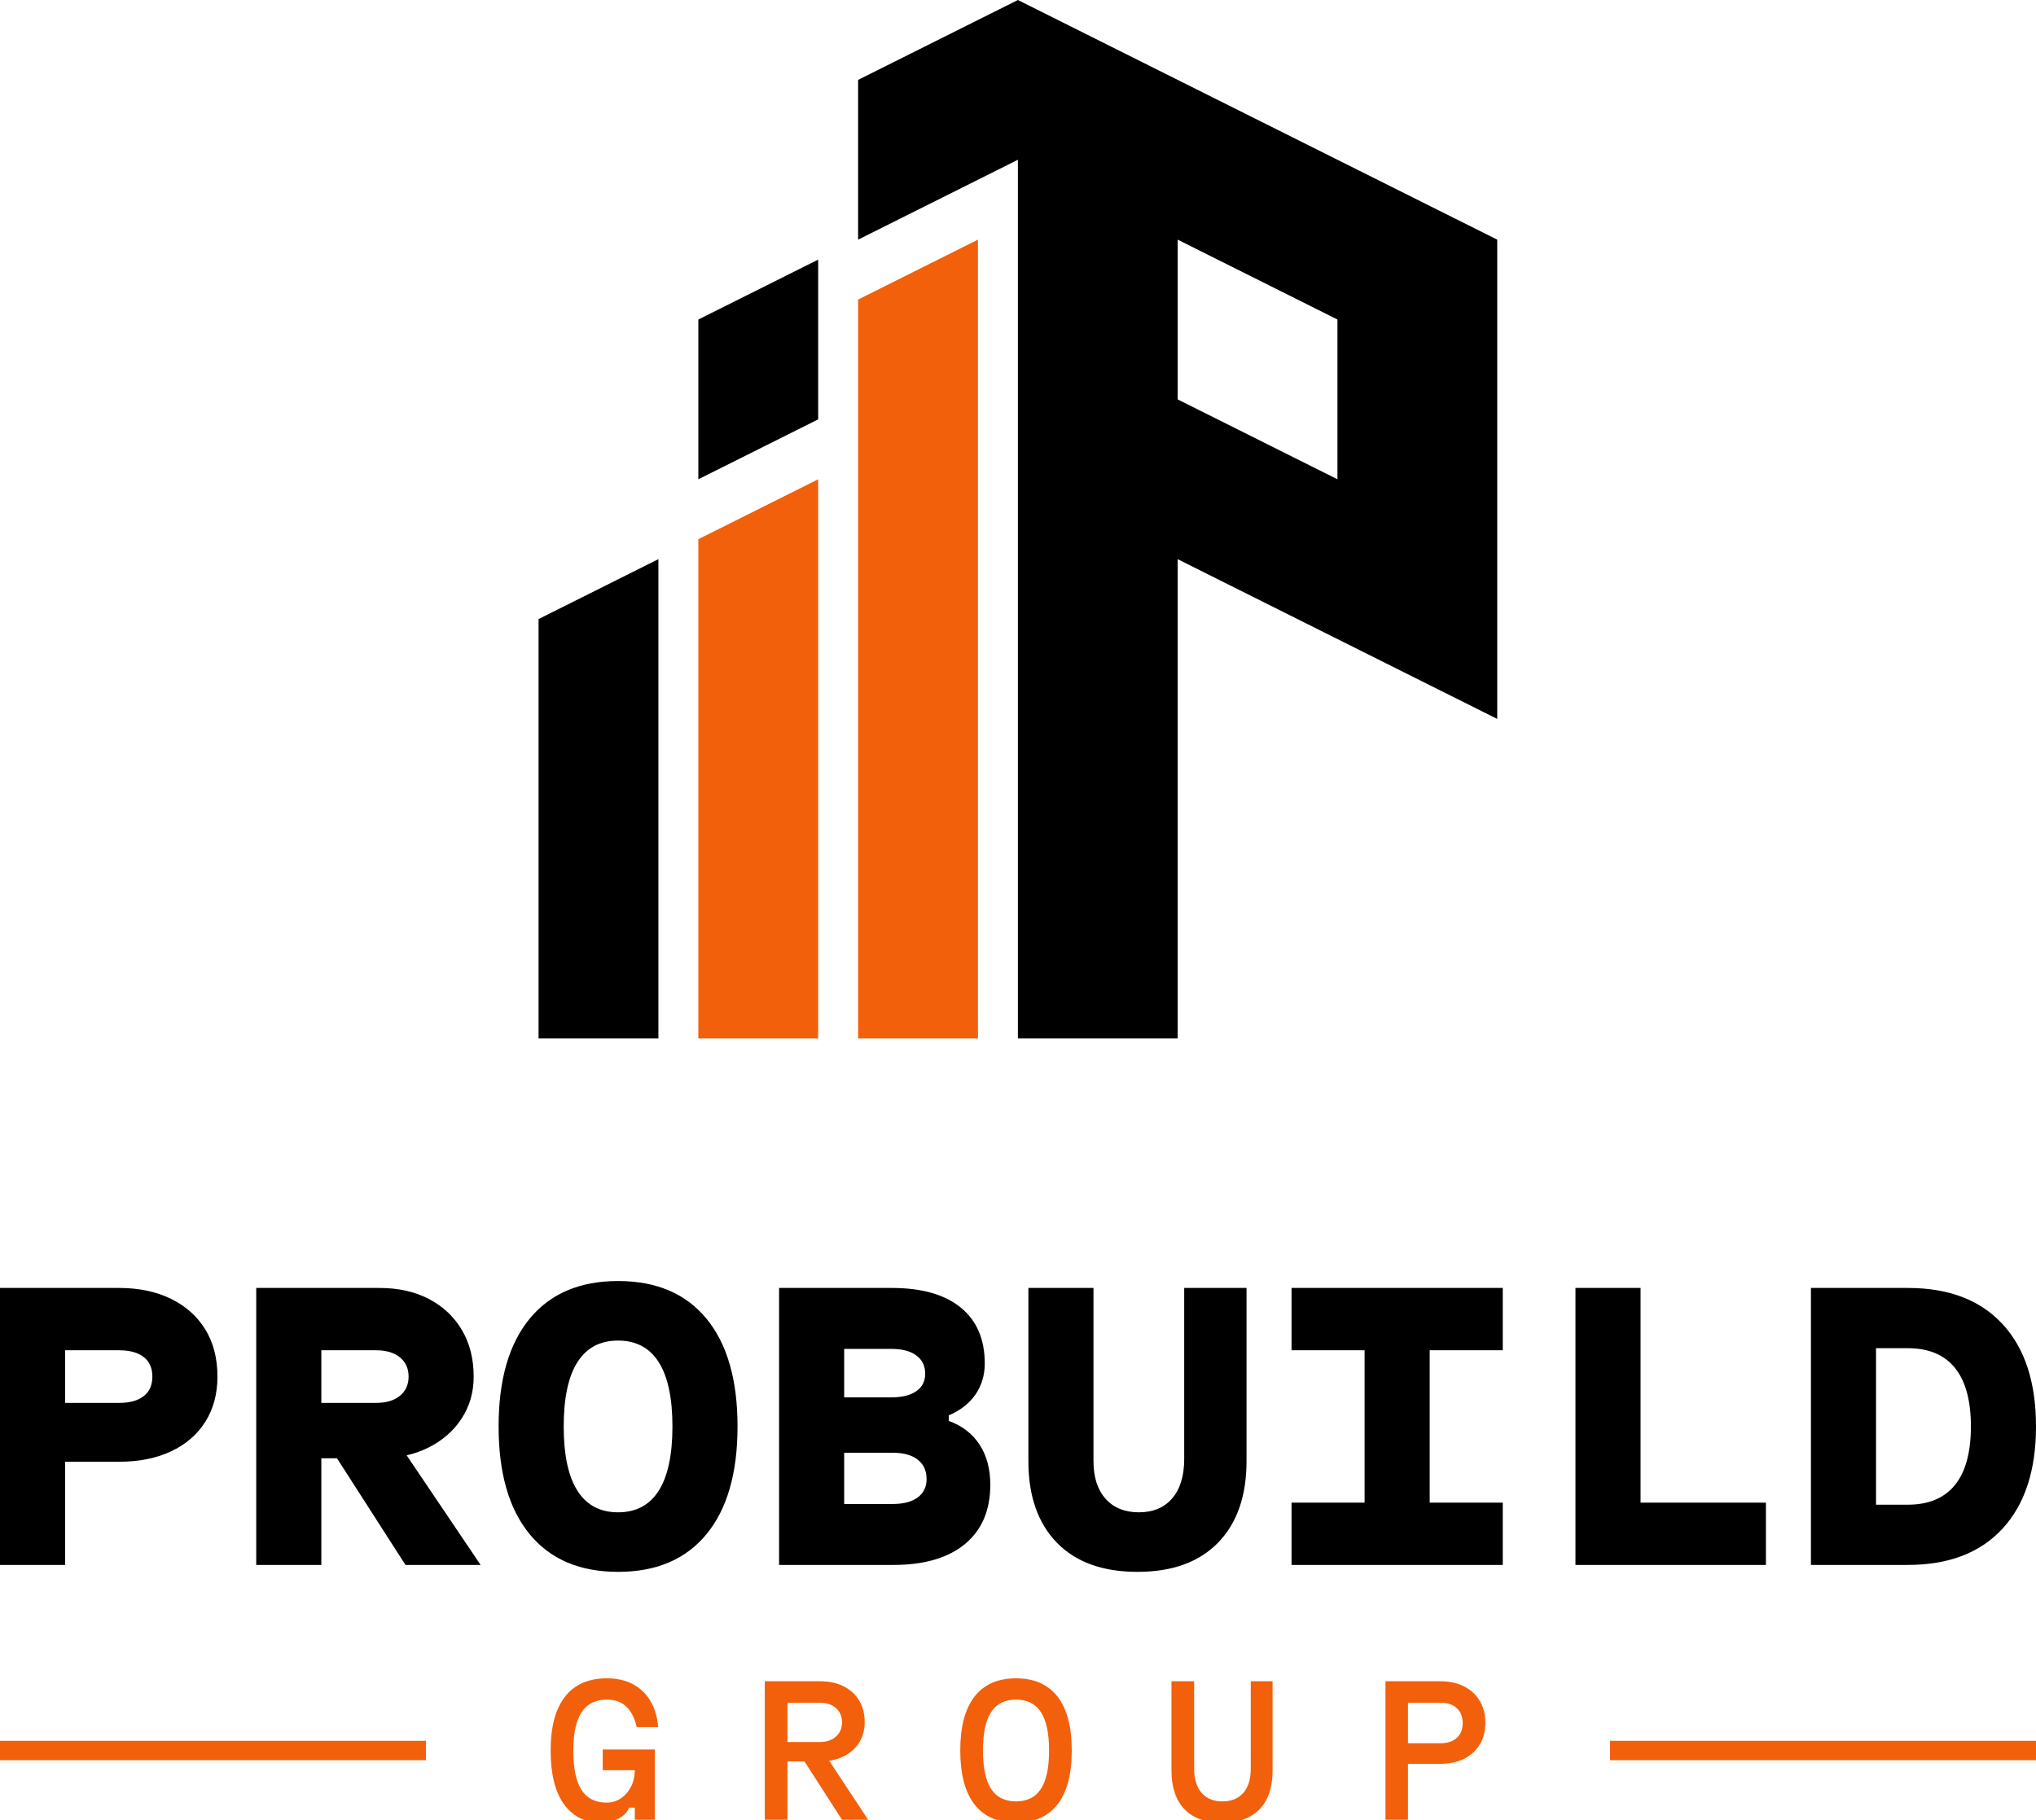
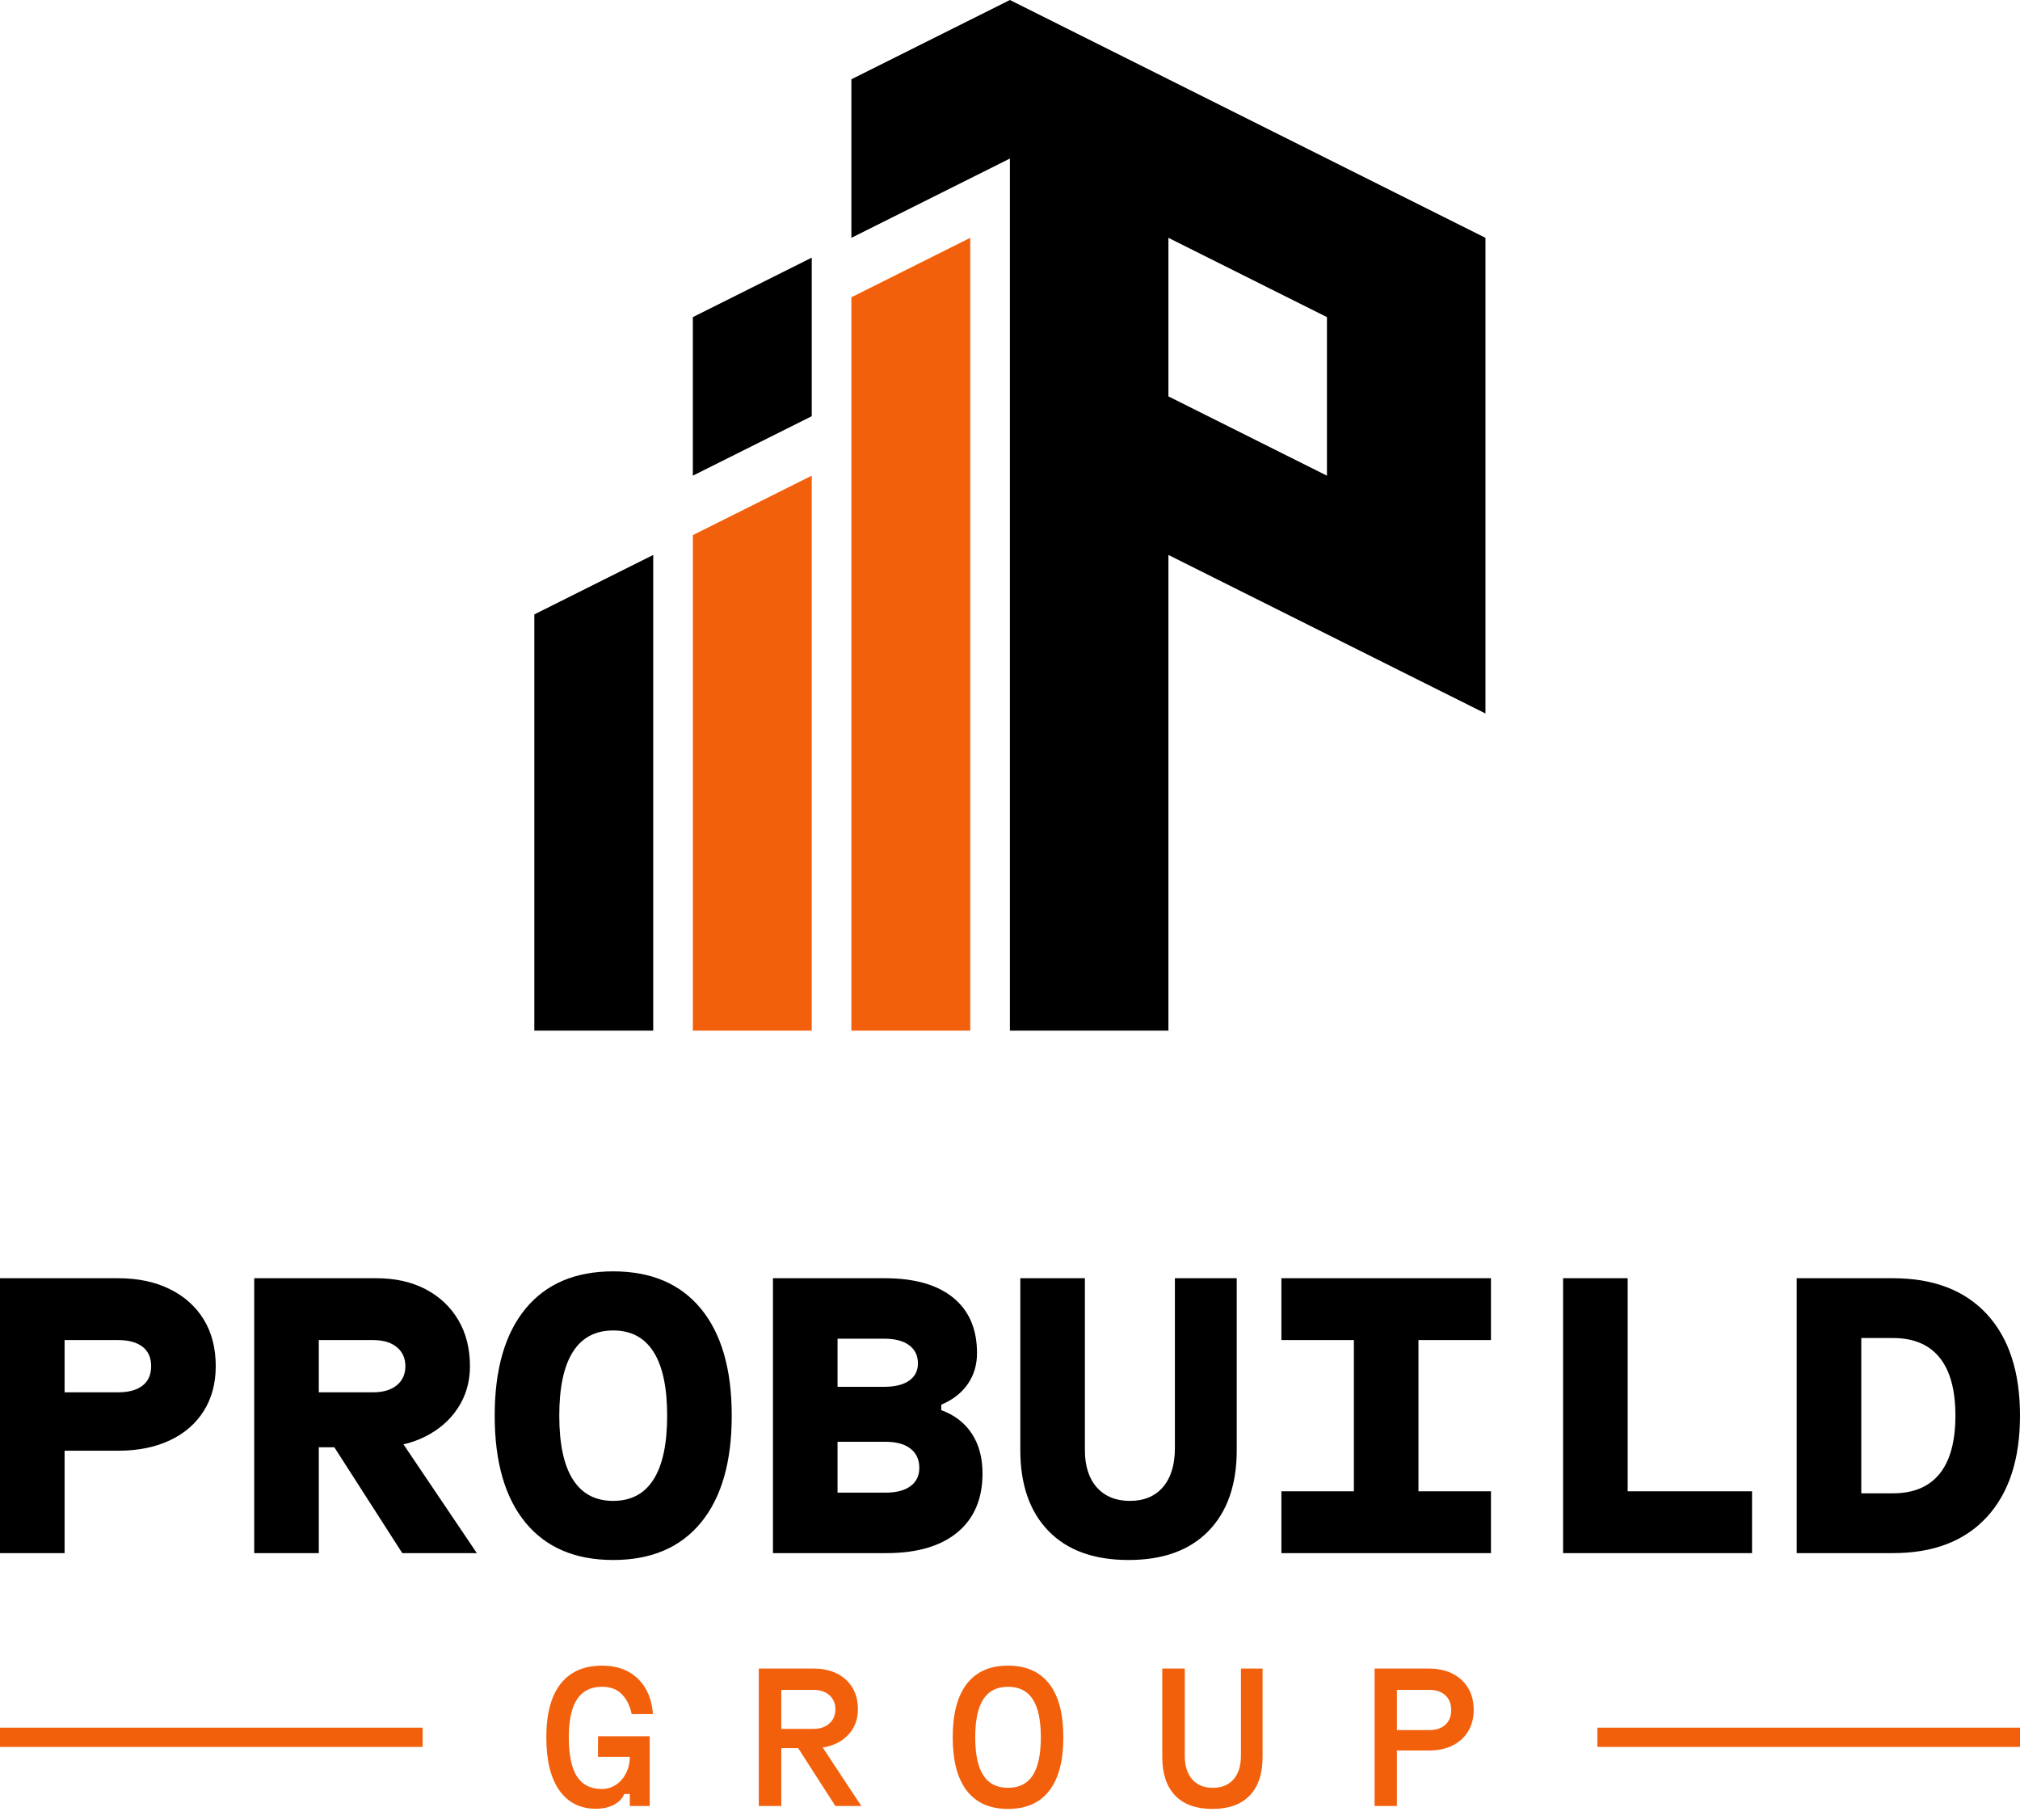
- <svg xmlns="http://www.w3.org/2000/svg" viewBox="0 0 294 262.8" width="294" height="262.8" role="img" aria-label="ProBuild Group">
+ <svg xmlns="http://www.w3.org/2000/svg" viewBox="0 0 294 264.8" width="294" height="264.8" role="img" aria-label="ProBuild Group">
  <g transform="translate(77.769 0) scale(1.442) translate(-8 -8)">
    <g fill="#F2600C">
      <path d="M40 38L52 32L52 112L40 112Z" />
      <path d="M24 62L36 56L36 112L24 112Z" />
    </g>
    <path fill="#000000" fill-rule="evenodd" d="M40 16L56 8L104 32L104 80L72 64L72 112L56 112L56 24L40 32Z M72 32L88 40L88 56L72 48Z M24 40L36 34L36 50L24 56Z M8 70L20 64L20 112L8 112Z" />
  </g>
  <path fill="#000000" d="M0.0 226.0V186.0H17.2Q21.5 186.0 24.7 187.575Q27.9 189.15 29.65 192.0Q31.4 194.85 31.4 198.8Q31.4 202.55 29.65 205.325Q27.9 208.1 24.7 209.6Q21.5 211.1 17.2 211.1H9.4V226.0ZM9.4 202.6H17.2Q19.5 202.6 20.75 201.625Q22.0 200.65 22.0 198.8Q22.0 196.95 20.75 195.975Q19.5 195.0 17.2 195.0H9.4ZM37.0 226.0V186.0H54.8Q58.9 186.0 61.95 187.6Q65.0 189.2 66.7 192.075Q68.4 194.95 68.4 198.8Q68.4 202.2 66.65 204.875Q64.9 207.55 61.825 209.075Q58.75 210.6 54.8 210.6H46.4V226.0ZM58.55 226.0 47.7 209.1H58.0L69.4 226.0ZM46.4 202.6H54.3Q56.5 202.6 57.75 201.575Q59.0 200.55 59.0 198.8Q59.0 197.05 57.75 196.025Q56.5 195.0 54.3 195.0H46.4ZM89.25 227.0Q80.95 227.0 76.475 221.55Q72.0 216.1 72.0 206.0Q72.0 195.9 76.475 190.45Q80.95 185.0 89.25 185.0Q97.55 185.0 102.025 190.45Q106.5 195.9 106.5 206.0Q106.5 216.1 102.025 221.55Q97.55 227.0 89.25 227.0ZM89.25 218.4Q93.15 218.4 95.125 215.275Q97.1 212.15 97.1 206.0Q97.1 199.85 95.125 196.725Q93.15 193.6 89.25 193.6Q85.35 193.6 83.375 196.725Q81.4 199.85 81.4 206.0Q81.4 212.15 83.375 215.275Q85.35 218.4 89.25 218.4ZM112.5 226.0V186.0H128.8Q135.25 186.0 138.725 188.825Q142.2 191.65 142.2 196.9Q142.2 199.45 140.85 201.4Q139.5 203.35 137.0 204.4V205.2Q139.9 206.25 141.45 208.625Q143.0 211.0 143.0 214.4Q143.0 219.95 139.35 222.975Q135.7 226.0 129.0 226.0ZM121.9 217.2H128.9Q131.25 217.2 132.525 216.25Q133.8 215.3 133.8 213.6Q133.8 211.8 132.525 210.8Q131.25 209.8 128.9 209.8H121.9ZM121.9 201.8H128.7Q131.05 201.8 132.325 200.9Q133.6 200.0 133.6 198.4Q133.6 196.7 132.325 195.75Q131.05 194.8 128.7 194.8H121.9ZM148.5 186.0H157.9V211.0Q157.9 214.5 159.65 216.45Q161.4 218.4 164.45 218.4Q167.55 218.4 169.275 216.375Q171.0 214.35 171.0 210.7V186.0H180.0V211.0Q180.0 218.55 175.9 222.775Q171.8 227.0 164.25 227.0Q156.7 227.0 152.6 222.775Q148.5 218.55 148.5 211.0ZM186.5 226.0V217.0H197.05V195.0H186.5V186.0H217.0V195.0H206.45V217.0H217.0V226.0ZM227.5 226.0V186.0H236.9V217.0H255.0V226.0ZM261.5 226.0V186.0H275.5Q284.35 186.0 289.175 191.225Q294.0 196.45 294.0 206.0Q294.0 215.5 289.175 220.75Q284.35 226.0 275.5 226.0ZM270.9 217.3H275.5Q280.0 217.3 282.3 214.45Q284.6 211.6 284.6 206.0Q284.6 200.4 282.3 197.55Q280.0 194.7 275.5 194.7H270.9Z" />
  <g fill="#F2600C">
    <rect x="0" y="251.4" width="61.513" height="2.8" />
    <rect x="232.488" y="251.4" width="61.513" height="2.8" />
    <path d="M86.713 263.2Q83.312 263.2 81.412 260.525Q79.513 257.85 79.513 252.8Q79.513 247.675 81.588 245.025Q83.663 242.375 87.638 242.375Q89.812 242.375 91.4 243.225Q92.988 244.075 93.925 245.65Q94.863 247.225 95.038 249.425H91.938Q91.538 247.55 90.475 246.5Q89.413 245.45 87.638 245.45Q85.188 245.45 83.988 247.263Q82.788 249.075 82.788 252.8Q82.788 256.65 83.963 258.488Q85.138 260.325 87.613 260.325Q88.738 260.325 89.663 259.7Q90.588 259.075 91.125 258.012Q91.663 256.95 91.663 255.65H87.038V252.65H94.562V262.8H91.663V261.05H90.863Q90.413 262.075 89.312 262.637Q88.213 263.2 86.713 263.2ZM110.438 262.8V242.8H118.413Q120.363 242.8 121.812 243.525Q123.263 244.25 124.062 245.575Q124.863 246.9 124.863 248.725Q124.863 250.4 124.05 251.675Q123.238 252.95 121.788 253.663Q120.338 254.375 118.413 254.375H113.713V262.8ZM121.588 262.8 115.812 253.825H119.438L125.363 262.8ZM113.713 251.575H118.388Q119.838 251.575 120.713 250.788Q121.588 250.0 121.588 248.725Q121.588 247.45 120.713 246.675Q119.838 245.9 118.388 245.9H113.713ZM146.713 263.225Q142.763 263.225 140.713 260.575Q138.662 257.925 138.662 252.8Q138.662 247.675 140.713 245.025Q142.763 242.375 146.713 242.375Q150.662 242.375 152.713 245.025Q154.763 247.675 154.763 252.8Q154.763 257.925 152.713 260.575Q150.662 263.225 146.713 263.225ZM146.713 260.15Q149.138 260.15 150.312 258.338Q151.488 256.525 151.488 252.8Q151.488 249.075 150.312 247.263Q149.138 245.45 146.713 245.45Q144.287 245.45 143.113 247.263Q141.938 249.075 141.938 252.8Q141.938 256.525 143.113 258.338Q144.287 260.15 146.713 260.15ZM169.162 242.8H172.438V255.5Q172.438 257.675 173.512 258.913Q174.588 260.15 176.513 260.15Q178.463 260.15 179.538 258.913Q180.613 257.675 180.613 255.45V242.8H183.763V255.675Q183.763 259.325 181.888 261.275Q180.013 263.225 176.463 263.225Q172.912 263.225 171.037 261.275Q169.162 259.325 169.162 255.675ZM200.062 262.8V242.8H207.963Q209.938 242.8 211.4 243.538Q212.863 244.275 213.675 245.625Q214.488 246.975 214.488 248.825Q214.488 250.6 213.675 251.938Q212.863 253.275 211.4 254.0Q209.938 254.725 207.963 254.725H203.312V262.8ZM203.312 251.75H208.037Q209.513 251.75 210.363 250.975Q211.213 250.2 211.213 248.825Q211.213 247.475 210.363 246.688Q209.513 245.9 208.037 245.9H203.312Z" />
  </g>
</svg>
